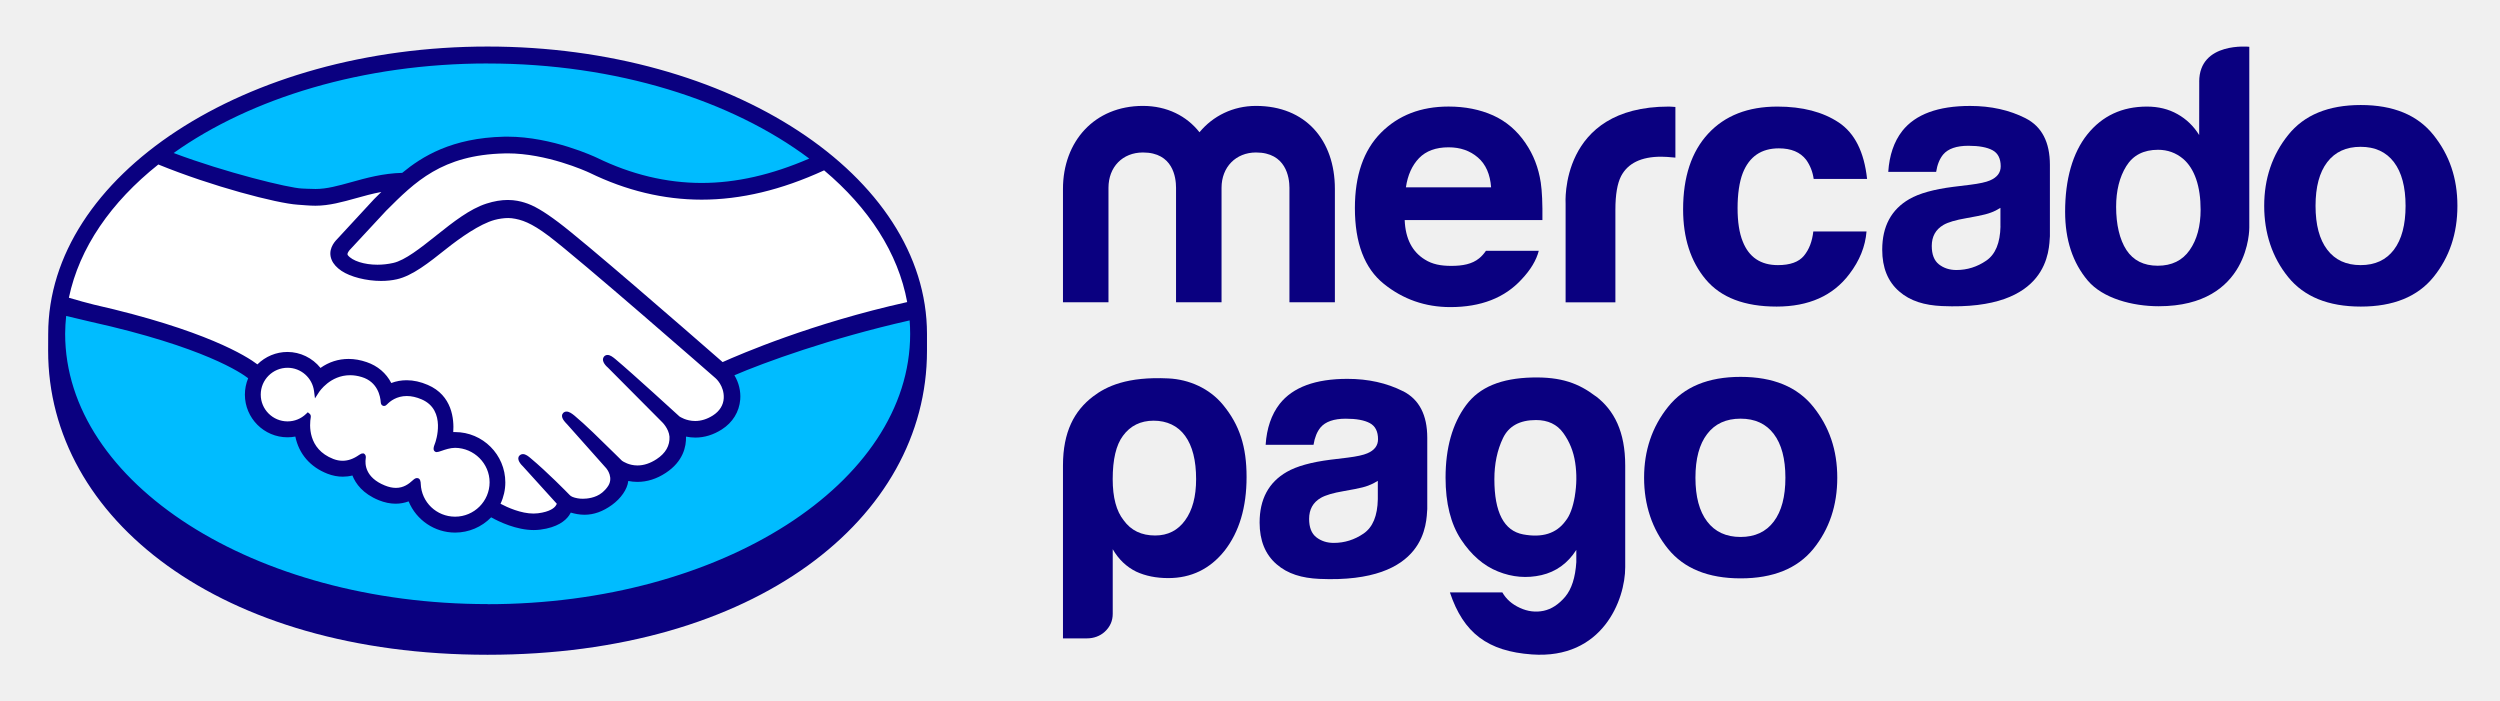
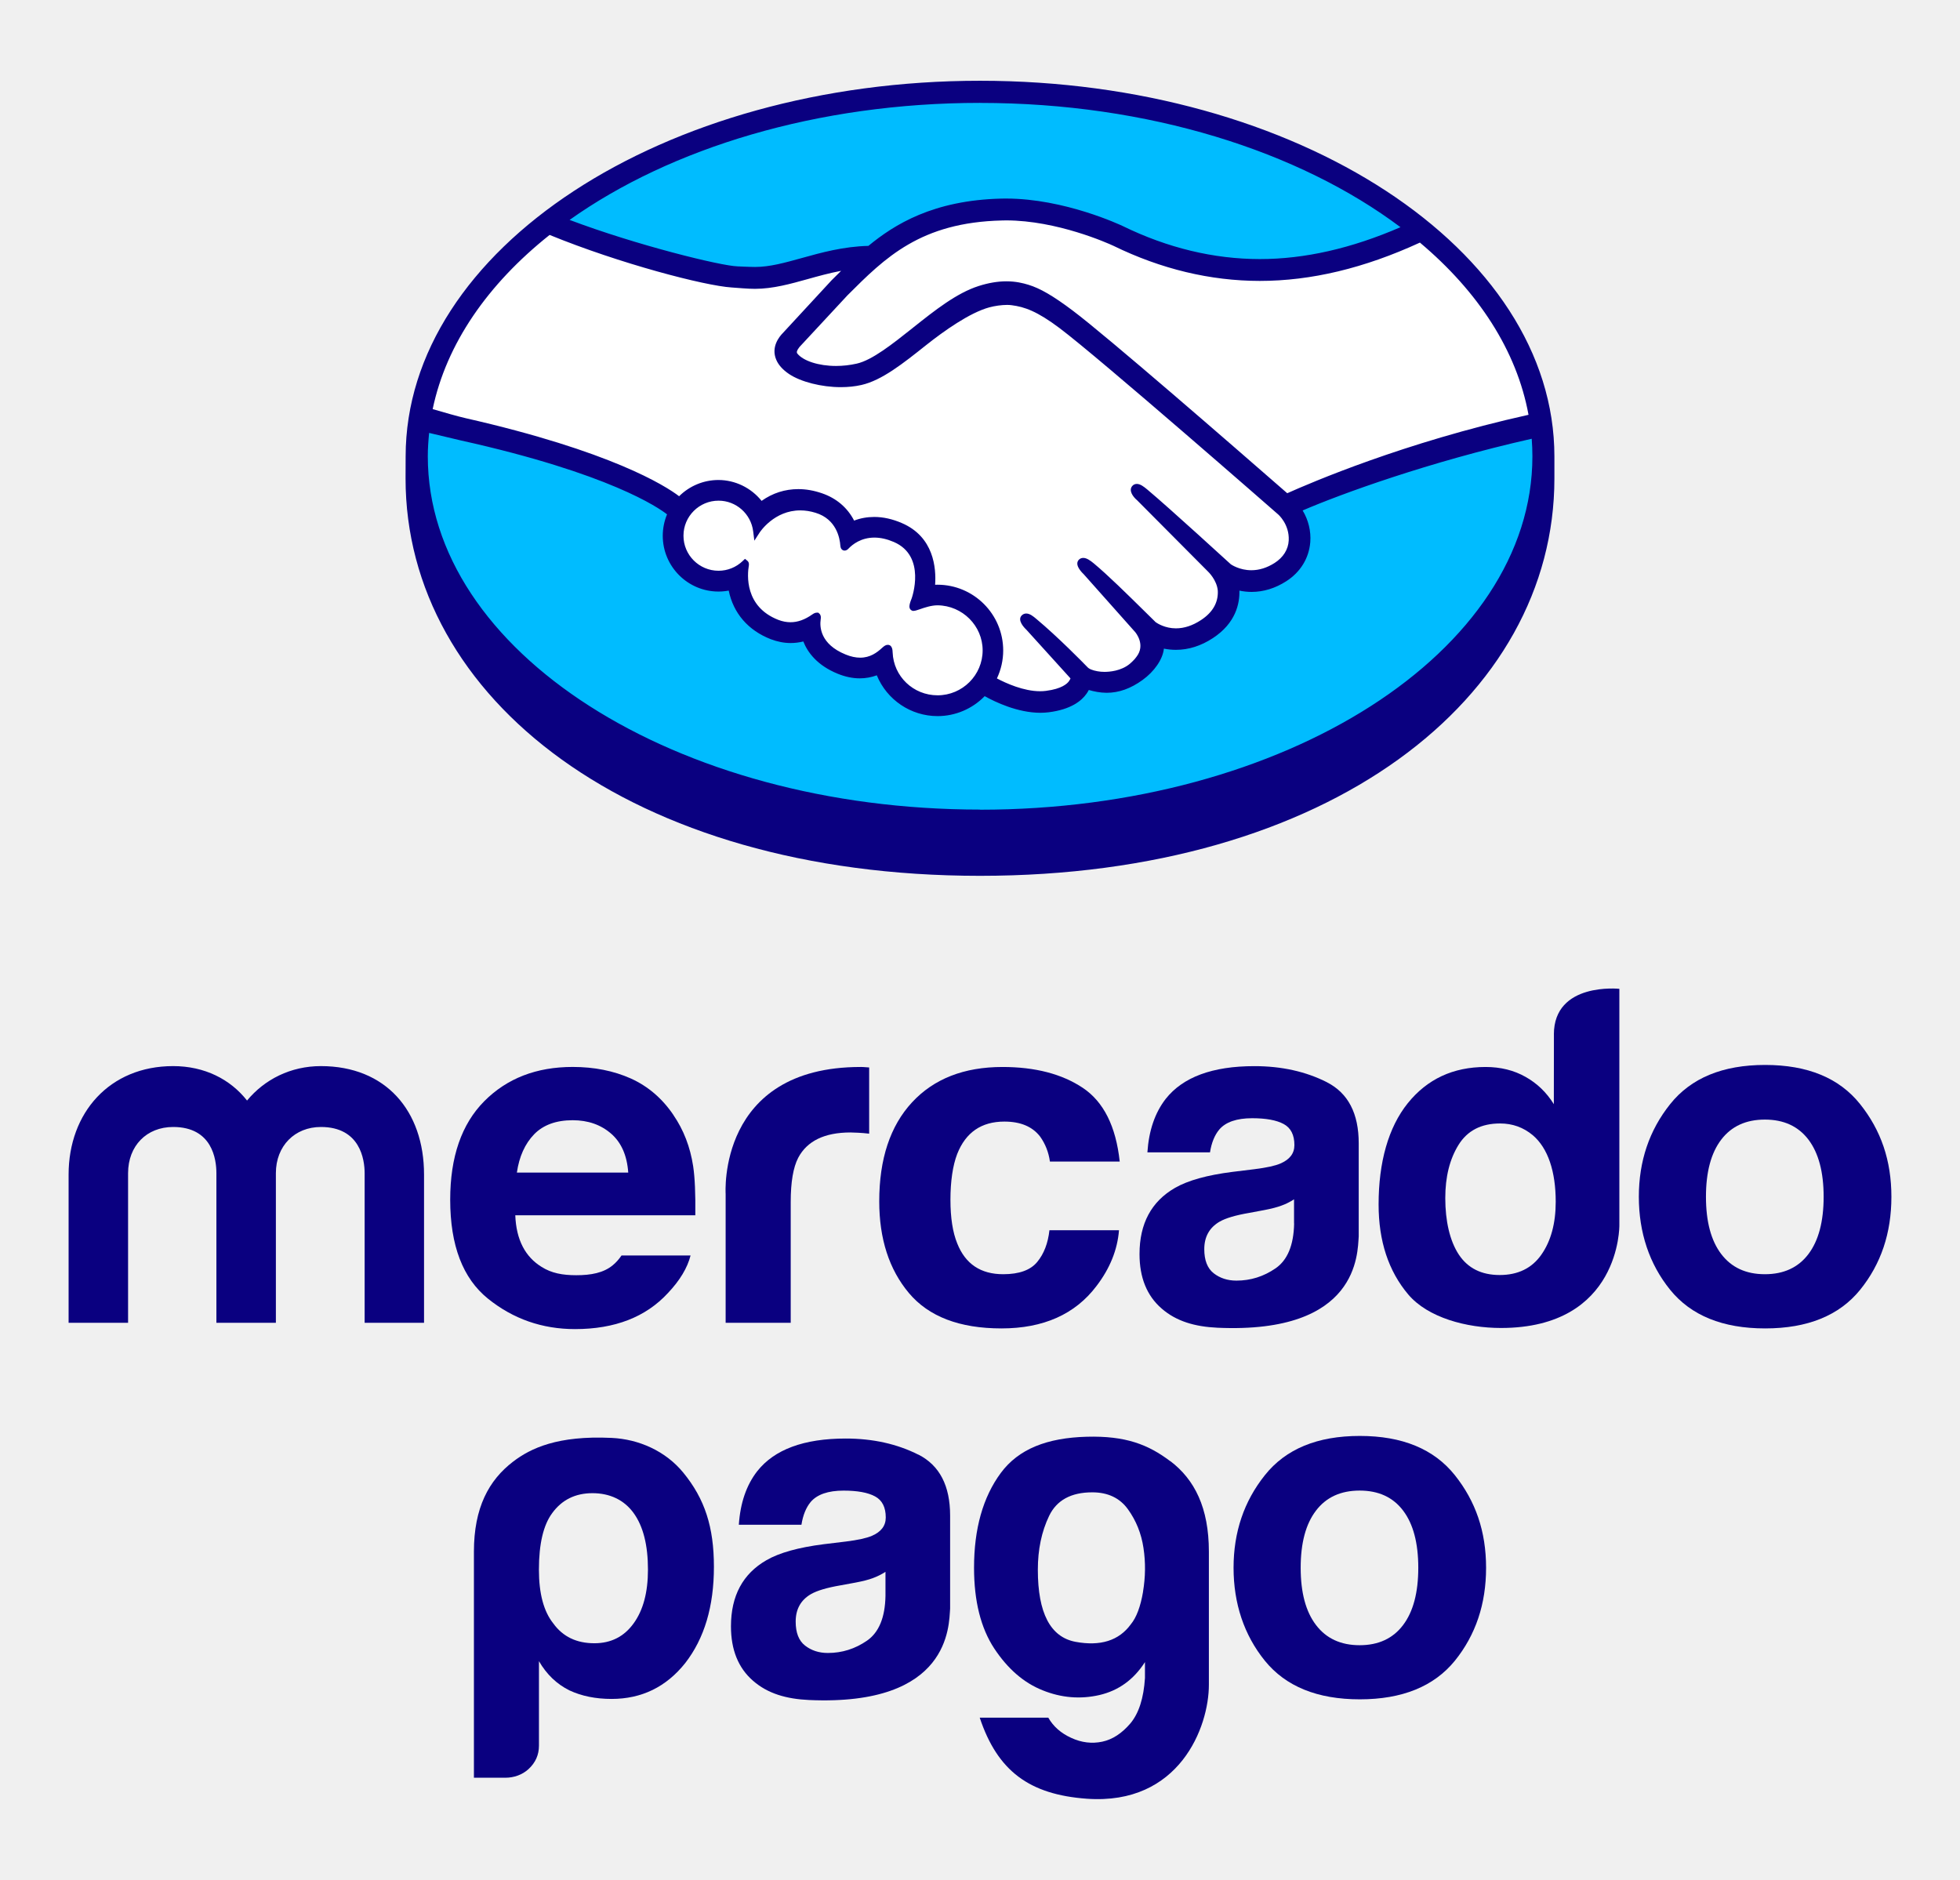
- <svg xmlns="http://www.w3.org/2000/svg" id="logos" viewBox="115 98 817 229">
+ <svg xmlns="http://www.w3.org/2000/svg" id="logos" viewBox="105 115 490 470">
  <defs>
    <style>
      .cls-1 {
        fill: #0a0080;
      }

      .cls-1, .cls-2, .cls-3 {
        stroke-width: 0px;
      }

      .cls-2 {
        fill: #fff;
      }

      .cls-3 {
        fill: #00bcff;
      }
    </style>
  </defs>
-   <path class="cls-3" d="m274.38,116.94c-77.83,0-140.91,40.36-140.91,90.15s63.09,94.05,140.91,94.05,140.91-44.27,140.91-94.05-63.09-90.15-140.91-90.15Z" />
-   <path class="cls-2" d="m228.53,179.22c-.07.14-1.45,1.56-.55,2.71,2.18,2.78,8.91,4.38,15.72,2.85,4.05-.91,9.25-5.04,14.28-9.03,5.45-4.33,10.86-8.67,16.3-10.39,5.76-1.83,9.45-1.05,11.89-.31,2.67.8,5.82,2.56,10.84,6.32,9.45,7.1,47.43,40.26,54,45.99,5.28-2.39,30.47-12.56,62.39-19.6-2.78-17.02-13.01-33.25-28.72-45.99-21.89,9.19-50.42,14.7-76.58,1.93-.13-.05-14.29-6.75-28.25-6.42-20.75.48-29.74,9.46-39.25,18.97l-12.05,12.99Z" />
-   <path class="cls-2" d="m349.44,220.97c-.45-.4-44.67-39.09-54.69-46.62-5.8-4.35-9.02-5.46-12.41-5.89-1.76-.23-4.2.1-5.9.57-4.66,1.27-10.75,5.34-16.16,9.63-5.6,4.46-10.88,8.66-15.79,9.76-6.26,1.4-13.91-.25-17.4-2.61-1.41-.95-2.41-2.05-2.89-3.16-1.29-2.99,1.09-5.38,1.48-5.78l12.2-13.2c1.42-1.41,2.85-2.83,4.31-4.23-3.94.51-7.58,1.52-11.12,2.5-4.42,1.24-8.68,2.42-12.98,2.42-1.8,0-11.42-1.58-13.25-2.07-11.05-3.02-23.56-5.97-38.04-12.73-17.35,12.91-28.65,28.77-32,46.56,2.49.66,9.02,2.15,10.71,2.52,39.26,8.73,51.49,17.72,53.71,19.6,2.4-2.67,5.87-4.36,9.73-4.36,4.35,0,8.26,2.19,10.64,5.56,2.25-1.78,5.35-3.3,9.36-3.29,1.82,0,3.71.34,5.62.98,4.43,1.52,6.72,4.47,7.9,7.14,1.48-.67,3.31-1.17,5.46-1.16,2.12,0,4.32.48,6.53,1.44,7.24,3.11,8.36,10.22,7.71,15.58.52-.06,1.04-.08,1.56-.08,8.58,0,15.56,6.98,15.56,15.57,0,2.66-.68,5.16-1.86,7.35,2.34,1.31,8.29,4.28,13.52,3.62,4.17-.53,5.76-1.95,6.32-2.76.39-.55.8-1.2.42-1.66l-11.08-12.3s-1.82-1.73-1.22-2.39c.62-.68,1.75.3,2.55.96,5.64,4.71,12.52,11.81,12.52,11.81.12.08.57.98,3.12,1.43,2.19.39,6.07.17,8.76-2.04.67-.56,1.35-1.25,1.93-1.97-.05.04-.09.08-.13.1,2.84-3.63-.32-7.29-.32-7.29l-12.93-14.52s-1.85-1.71-1.22-2.4c.56-.6,1.75.3,2.56.98,4.09,3.42,9.88,9.23,15.42,14.66,1.09.79,5.96,3.8,12.41-.43,3.92-2.57,4.7-5.73,4.59-8.1-.27-3.15-2.73-5.4-2.73-5.4l-17.66-17.76s-1.87-1.59-1.21-2.4c.54-.68,1.75.3,2.55.96,5.62,4.71,20.86,18.68,20.86,18.68.22.15,5.48,3.9,11.99-.24,2.33-1.49,3.81-3.73,3.94-6.34.22-4.52-2.96-7.2-2.96-7.2Z" />
-   <path class="cls-2" d="m263.76,243.48c-2.74-.03-5.74,1.6-6.13,1.36-.22-.14.17-1.24.42-1.88.27-.63,3.87-11.48-4.92-15.25-6.73-2.89-10.85.36-12.26,1.83-.37.38-.54.35-.58-.13-.14-1.96-1.01-7.24-6.82-9.02-8.3-2.54-13.64,3.25-14.99,5.35-.61-4.73-4.61-8.4-9.5-8.41-5.32,0-9.64,4.3-9.65,9.63,0,5.32,4.31,9.64,9.64,9.64,2.59,0,4.93-1.03,6.66-2.69.06.05.08.14.05.32-.41,2.39-1.15,11.04,7.92,14.57,3.64,1.41,6.73.36,9.29-1.43.76-.54.89-.31.78.41-.33,2.23.09,6.99,6.77,9.7,5.08,2.07,8.09-.04,10.07-1.87.86-.78,1.09-.65,1.14.56.24,6.44,5.59,11.56,12.09,11.57,6.7,0,12.13-5.41,12.13-12.1,0-6.7-5.42-12.06-12.12-12.13Z" />
-   <path class="cls-1" d="m274.35,113.21c-79.31,0-143.6,42.18-143.6,93.92,0,1.34-.02,5.03-.02,5.5,0,54.9,56.19,99.35,143.6,99.35s143.61-44.45,143.61-99.34v-5.51c0-51.74-64.29-93.92-143.59-93.92Zm137.12,83.51c-31.21,6.94-54.49,17.01-60.32,19.61-13.62-11.89-45.1-39.26-53.63-45.66-4.87-3.67-8.2-5.6-11.12-6.47-1.31-.4-3.12-.85-5.45-.85-2.17,0-4.5.39-6.93,1.17-5.51,1.75-11,6.11-16.31,10.33l-.27.22c-4.95,3.93-10.06,8-13.93,8.86-1.69.38-3.43.58-5.16.58-4.34,0-8.23-1.26-9.69-3.12-.24-.31-.08-.81.48-1.52l.07-.1,11.99-12.91c9.39-9.39,18.25-18.25,38.66-18.72.34-.01.68-.02,1.02-.02,12.7.01,25.4,5.69,26.83,6.36,11.91,5.81,24.21,8.76,36.56,8.77,12.85,0,26.11-3.17,40.05-9.58,14.56,12.24,24.21,26.99,27.15,43.06Zm-137.1-77.97c42.1,0,79.76,12.07,105.09,31.07-12.24,5.3-23.91,7.97-35.17,7.97-11.52-.01-23.03-2.78-34.21-8.23-.59-.28-14.61-6.89-29.2-6.9-.38,0-.77,0-1.15.01-17.14.4-26.8,6.49-33.29,11.82-6.31.16-11.76,1.68-16.61,3.03-4.33,1.2-8.06,2.24-11.7,2.24-1.5,0-4.2-.14-4.44-.15-4.18-.13-25.18-5.28-41.95-11.61,25.27-17.96,61.89-29.26,102.64-29.26Zm-107.61,33.01c17.51,7.16,38.76,12.7,45.48,13.13,1.87.12,3.87.34,5.87.34,4.46,0,8.91-1.25,13.21-2.45,2.54-.71,5.35-1.49,8.3-2.05-.79.77-1.58,1.56-2.37,2.35l-12.17,13.17c-.96.97-3.04,3.55-1.67,6.73.54,1.28,1.65,2.51,3.2,3.55,2.9,1.95,8.1,3.28,12.92,3.28,1.83,0,3.57-.18,5.15-.54,5.11-1.14,10.46-5.41,16.13-9.92,4.52-3.59,10.94-8.15,15.86-9.49,1.38-.37,3.06-.61,4.42-.61.41,0,.79.02,1.14.07,3.24.41,6.38,1.51,11.99,5.72,10,7.51,54.22,46.2,54.65,46.58.03.02,2.85,2.46,2.65,6.5-.11,2.26-1.36,4.26-3.54,5.65-1.89,1.2-3.83,1.81-5.8,1.81-2.96,0-4.99-1.39-5.13-1.48-.16-.13-15.31-14.03-20.89-18.7-.89-.74-1.75-1.4-2.62-1.4-.47,0-.88.2-1.16.55-.88,1.08.1,2.58,1.26,3.56l17.7,17.8s2.21,2.06,2.45,4.79c.14,2.95-1.27,5.42-4.2,7.34-2.09,1.38-4.2,2.07-6.27,2.07-2.72,0-4.63-1.24-5.05-1.53l-2.54-2.5c-4.64-4.57-9.43-9.29-12.94-12.21-.86-.71-1.77-1.37-2.64-1.37-.43,0-.82.16-1.12.48-.4.44-.68,1.24.32,2.57.4.55.89,1,.89,1l12.91,14.51c.1.13,2.66,3.17.29,6.19l-.46.58c-.39.42-.8.82-1.2,1.16-2.2,1.81-5.14,2-6.31,2-.63,0-1.22-.05-1.75-.15-1.27-.23-2.13-.58-2.55-1.07l-.16-.16c-.7-.73-7.21-7.38-12.6-11.87-.71-.6-1.6-1.34-2.51-1.34-.45,0-.85.18-1.17.52-1.06,1.17.54,2.91,1.22,3.55l11.01,12.15c-.01.11-.15.36-.41.74-.4.55-1.73,1.88-5.73,2.38-.48.06-.98.09-1.46.09-4.12,0-8.52-2-10.79-3.2,1.03-2.18,1.57-4.58,1.57-6.98,0-9.07-7.36-16.44-16.43-16.45-.19,0-.4,0-.59.01.29-4.14-.29-11.98-8.34-15.43-2.32-1-4.63-1.52-6.87-1.52-1.76,0-3.45.3-5.04.91-1.67-3.24-4.44-5.6-8.04-6.83-2-.69-3.98-1.04-5.9-1.04-3.35,0-6.44.99-9.19,2.94-2.64-3.28-6.62-5.22-10.81-5.22-3.67,0-7.2,1.47-9.81,4.06-3.43-2.62-17.03-11.26-53.44-19.53-1.74-.39-5.69-1.52-8.17-2.25,3.41-16.34,13.8-31.27,29.2-43.52Zm67.54,94.78l-.39-.35h-.4c-.32,0-.66.13-1.11.45-1.86,1.31-3.63,1.94-5.44,1.94-1,0-2.02-.2-3.04-.59-8.44-3.29-7.78-11.25-7.36-13.65.06-.49-.06-.86-.37-1.12l-.6-.49-.56.53c-1.65,1.59-3.8,2.45-6.06,2.45-4.83,0-8.77-3.93-8.76-8.77,0-4.83,3.94-8.76,8.78-8.75,4.37,0,8.09,3.28,8.64,7.65l.3,2.35,1.29-1.99c.14-.23,3.69-5.59,10.2-5.58,1.24,0,2.52.2,3.81.6,5.19,1.58,6.07,6.29,6.2,8.25.09,1.14.91,1.2,1.06,1.2.45,0,.78-.28,1.01-.53.98-1.02,3.11-2.72,6.45-2.72,1.53,0,3.15.37,4.83,1.09,8.25,3.54,4.51,14.02,4.47,14.13-.71,1.74-.74,2.5-.07,2.95l.32.15h.24c.37,0,.83-.16,1.6-.42,1.12-.39,2.81-.97,4.4-.97h0c6.21.07,11.26,5.13,11.26,11.26,0,6.2-5.06,11.24-11.27,11.24-6.07,0-11.01-4.73-11.23-10.74-.02-.52-.07-1.88-1.23-1.88-.47,0-.89.29-1.36.72-1.34,1.24-3.04,2.49-5.52,2.49-1.13,0-2.35-.26-3.64-.79-6.41-2.6-6.5-7-6.24-8.77.07-.47.09-.96-.23-1.35Zm40.07,48.88c-76.26,0-138.08-39.55-138.08-88.33,0-1.96.14-3.91.33-5.84.61.15,6.67,1.59,7.92,1.88,37.19,8.26,49.48,16.85,51.56,18.48-.7,1.69-1.07,3.51-1.07,5.35,0,7.69,6.25,13.95,13.93,13.95.86,0,1.72-.08,2.56-.24,1.16,5.66,4.86,9.95,10.51,12.15,1.65.63,3.32.96,4.97.96,1.06,0,2.13-.13,3.17-.39,1.05,2.65,3.39,5.96,8.65,8.09,1.84.74,3.68,1.13,5.47,1.13,1.46,0,2.89-.26,4.25-.76,2.52,6.13,8.51,10.2,15.19,10.2,4.43,0,8.68-1.8,11.78-4.99,2.65,1.48,8.25,4.15,13.91,4.16.73,0,1.41-.05,2.11-.13,5.62-.71,8.23-2.91,9.43-4.62.22-.3.41-.62.58-.95,1.32.38,2.78.69,4.46.7,3.07,0,6.01-1.05,8.99-3.21,2.93-2.11,5.01-5.14,5.31-7.72,0-.03,0-.07.01-.11.99.2,2,.3,3.01.3,3.16,0,6.27-.98,9.24-2.93,5.73-3.75,6.72-8.66,6.63-11.87,1.01.21,2.03.32,3.05.32,2.96,0,5.88-.89,8.65-2.66,3.55-2.27,5.69-5.75,6.02-9.79.21-2.75-.47-5.53-1.91-7.91,9.58-4.13,31.48-12.12,57.27-17.93.11,1.46.17,2.93.17,4.41,0,48.78-61.82,88.33-138.07,88.33Z" />
+   <path class="cls-3" d="m350.04,138.92c-77.83,0-140.91,40.36-140.91,90.15s63.09,94.05,140.91,94.05,140.91-44.27,140.91-94.05-63.09-90.15-140.91-90.15Z" />
+   <path class="cls-2" d="m304.18,201.2c-.07.14-1.45,1.56-.55,2.71,2.18,2.78,8.91,4.38,15.72,2.85,4.05-.91,9.25-5.04,14.28-9.03,5.45-4.33,10.86-8.67,16.3-10.39,5.76-1.83,9.45-1.05,11.89-.31,2.67.8,5.82,2.56,10.84,6.32,9.45,7.1,47.43,40.26,54,45.99,5.28-2.39,30.47-12.56,62.39-19.6-2.78-17.02-13.01-33.25-28.72-45.99-21.89,9.19-50.42,14.7-76.58,1.93-.13-.05-14.29-6.75-28.25-6.42-20.75.48-29.74,9.46-39.25,18.97l-12.05,12.99Z" />
+   <path class="cls-2" d="m425.1,242.95c-.45-.4-44.67-39.09-54.69-46.62-5.8-4.35-9.02-5.46-12.41-5.89-1.76-.23-4.2.1-5.9.57-4.66,1.27-10.75,5.34-16.16,9.63-5.6,4.46-10.88,8.66-15.79,9.76-6.26,1.4-13.91-.25-17.4-2.61-1.41-.95-2.41-2.05-2.89-3.16-1.29-2.99,1.09-5.38,1.48-5.78l12.2-13.2c1.42-1.41,2.85-2.83,4.31-4.23-3.94.51-7.58,1.52-11.12,2.5-4.42,1.24-8.68,2.42-12.98,2.42-1.8,0-11.42-1.58-13.25-2.07-11.05-3.02-23.56-5.97-38.04-12.73-17.35,12.91-28.65,28.77-32,46.56,2.49.66,9.02,2.15,10.71,2.52,39.26,8.73,51.49,17.72,53.71,19.6,2.4-2.67,5.87-4.36,9.73-4.36,4.35,0,8.26,2.19,10.64,5.56,2.25-1.78,5.35-3.3,9.36-3.29,1.82,0,3.71.34,5.62.98,4.43,1.52,6.72,4.47,7.9,7.14,1.48-.67,3.31-1.17,5.46-1.16,2.12,0,4.32.48,6.53,1.44,7.24,3.11,8.36,10.22,7.71,15.58.52-.06,1.04-.08,1.56-.08,8.58,0,15.56,6.98,15.56,15.57,0,2.66-.68,5.16-1.86,7.35,2.34,1.31,8.29,4.28,13.52,3.62,4.17-.53,5.76-1.95,6.32-2.76.39-.55.8-1.2.42-1.66l-11.08-12.3s-1.82-1.73-1.22-2.39c.62-.68,1.75.3,2.55.96,5.64,4.71,12.52,11.81,12.52,11.81.12.08.57.98,3.12,1.43,2.19.39,6.07.17,8.76-2.04.67-.56,1.35-1.25,1.93-1.97-.05.04-.09.08-.13.1,2.84-3.63-.32-7.29-.32-7.29l-12.93-14.52s-1.85-1.71-1.22-2.4c.56-.6,1.75.3,2.56.98,4.09,3.42,9.88,9.23,15.42,14.66,1.09.79,5.96,3.8,12.41-.43,3.92-2.57,4.7-5.73,4.59-8.1-.27-3.15-2.73-5.4-2.73-5.4l-17.66-17.76s-1.87-1.59-1.21-2.4c.54-.68,1.75.3,2.55.96,5.62,4.71,20.86,18.68,20.86,18.68.22.15,5.48,3.9,11.99-.24,2.33-1.49,3.81-3.73,3.94-6.34.22-4.52-2.96-7.2-2.96-7.2Z" />
+   <path class="cls-2" d="m339.41,265.46c-2.74-.03-5.74,1.6-6.13,1.36-.22-.14.17-1.24.42-1.88.27-.63,3.87-11.48-4.92-15.25-6.73-2.89-10.85.36-12.26,1.83-.37.38-.54.35-.58-.13-.14-1.96-1.01-7.24-6.82-9.02-8.3-2.54-13.64,3.25-14.99,5.35-.61-4.73-4.61-8.4-9.5-8.41-5.32,0-9.64,4.3-9.65,9.63,0,5.32,4.31,9.64,9.64,9.64,2.59,0,4.93-1.03,6.66-2.69.06.05.08.14.05.32-.41,2.39-1.15,11.04,7.92,14.57,3.64,1.41,6.73.36,9.29-1.43.76-.54.89-.31.78.41-.33,2.23.09,6.99,6.77,9.7,5.08,2.07,8.09-.04,10.07-1.87.86-.78,1.09-.65,1.14.56.24,6.44,5.59,11.56,12.09,11.57,6.7,0,12.13-5.41,12.13-12.1,0-6.7-5.42-12.06-12.12-12.13Z" />
+   <path class="cls-1" d="m350.01,135.19c-79.31,0-143.6,42.18-143.6,93.92,0,1.34-.02,5.03-.02,5.5,0,54.9,56.19,99.35,143.6,99.35s143.61-44.45,143.61-99.34v-5.51c0-51.74-64.29-93.92-143.59-93.92Zm137.12,83.51c-31.21,6.94-54.49,17.01-60.32,19.61-13.62-11.89-45.1-39.26-53.63-45.66-4.87-3.67-8.2-5.6-11.12-6.47-1.31-.4-3.12-.85-5.45-.85-2.17,0-4.5.39-6.93,1.17-5.51,1.75-11,6.11-16.31,10.33l-.27.22c-4.95,3.93-10.06,8-13.93,8.86-1.69.38-3.43.58-5.16.58-4.34,0-8.23-1.26-9.69-3.12-.24-.31-.08-.81.48-1.52l.07-.1,11.99-12.91c9.39-9.39,18.25-18.25,38.66-18.72.34-.01.68-.02,1.02-.02,12.7.01,25.4,5.69,26.83,6.36,11.91,5.81,24.21,8.76,36.56,8.77,12.85,0,26.11-3.17,40.05-9.58,14.56,12.24,24.21,26.99,27.15,43.06Zm-137.1-77.97c42.1,0,79.76,12.07,105.09,31.07-12.24,5.3-23.91,7.97-35.17,7.97-11.52-.01-23.03-2.78-34.21-8.23-.59-.28-14.61-6.89-29.2-6.9-.38,0-.77,0-1.15.01-17.14.4-26.8,6.49-33.29,11.82-6.31.16-11.76,1.68-16.61,3.03-4.33,1.2-8.06,2.24-11.7,2.24-1.5,0-4.2-.14-4.44-.15-4.18-.13-25.18-5.28-41.95-11.61,25.27-17.96,61.89-29.26,102.64-29.26Zm-107.61,33.01c17.51,7.16,38.76,12.7,45.48,13.13,1.87.12,3.87.34,5.87.34,4.46,0,8.91-1.25,13.21-2.45,2.54-.71,5.35-1.49,8.3-2.05-.79.77-1.58,1.56-2.37,2.35l-12.17,13.17c-.96.97-3.04,3.55-1.67,6.73.54,1.28,1.65,2.51,3.2,3.55,2.9,1.95,8.1,3.28,12.92,3.28,1.83,0,3.57-.18,5.15-.54,5.11-1.14,10.46-5.41,16.13-9.92,4.52-3.59,10.94-8.15,15.86-9.49,1.38-.37,3.06-.61,4.42-.61.41,0,.79.02,1.14.07,3.24.41,6.38,1.51,11.99,5.72,10,7.51,54.22,46.2,54.65,46.58.03.02,2.85,2.46,2.65,6.5-.11,2.26-1.36,4.26-3.54,5.65-1.89,1.2-3.83,1.81-5.8,1.81-2.96,0-4.99-1.39-5.13-1.48-.16-.13-15.31-14.03-20.89-18.7-.89-.74-1.75-1.4-2.62-1.4-.47,0-.88.2-1.16.55-.88,1.08.1,2.58,1.26,3.56l17.7,17.8s2.21,2.06,2.45,4.79c.14,2.95-1.27,5.42-4.2,7.34-2.09,1.38-4.2,2.07-6.27,2.07-2.72,0-4.63-1.24-5.05-1.53l-2.54-2.5c-4.64-4.57-9.43-9.29-12.94-12.21-.86-.71-1.77-1.37-2.64-1.37-.43,0-.82.16-1.12.48-.4.44-.68,1.24.32,2.57.4.55.89,1,.89,1l12.91,14.51c.1.13,2.66,3.17.29,6.19l-.46.58c-.39.42-.8.82-1.2,1.16-2.2,1.81-5.14,2-6.31,2-.63,0-1.22-.05-1.75-.15-1.27-.23-2.13-.58-2.55-1.07l-.16-.16c-.7-.73-7.21-7.38-12.6-11.87-.71-.6-1.6-1.34-2.51-1.34-.45,0-.85.18-1.17.52-1.06,1.17.54,2.91,1.22,3.55l11.01,12.15c-.01.11-.15.36-.41.74-.4.55-1.73,1.88-5.73,2.38-.48.06-.98.09-1.46.09-4.12,0-8.52-2-10.79-3.2,1.03-2.18,1.57-4.58,1.57-6.98,0-9.07-7.36-16.44-16.43-16.45-.19,0-.4,0-.59.01.29-4.14-.29-11.98-8.34-15.43-2.32-1-4.63-1.52-6.87-1.52-1.76,0-3.45.3-5.04.91-1.67-3.24-4.44-5.6-8.04-6.83-2-.69-3.98-1.04-5.9-1.04-3.35,0-6.44.99-9.19,2.94-2.64-3.28-6.62-5.22-10.81-5.22-3.67,0-7.2,1.47-9.81,4.06-3.43-2.62-17.03-11.26-53.44-19.53-1.74-.39-5.69-1.52-8.17-2.25,3.41-16.34,13.8-31.27,29.2-43.52Zm67.54,94.78l-.39-.35h-.4c-.32,0-.66.13-1.11.45-1.86,1.31-3.63,1.94-5.44,1.94-1,0-2.02-.2-3.04-.59-8.44-3.29-7.78-11.25-7.36-13.65.06-.49-.06-.86-.37-1.12l-.6-.49-.56.53c-1.65,1.59-3.8,2.45-6.06,2.45-4.83,0-8.77-3.93-8.76-8.77,0-4.83,3.94-8.76,8.78-8.75,4.37,0,8.09,3.28,8.64,7.65l.3,2.35,1.29-1.99c.14-.23,3.69-5.59,10.2-5.58,1.24,0,2.52.2,3.81.6,5.19,1.58,6.07,6.29,6.2,8.25.09,1.14.91,1.2,1.06,1.2.45,0,.78-.28,1.01-.53.98-1.02,3.11-2.72,6.45-2.72,1.53,0,3.15.37,4.83,1.09,8.25,3.54,4.51,14.02,4.47,14.13-.71,1.74-.74,2.5-.07,2.95l.32.15h.24c.37,0,.83-.16,1.6-.42,1.12-.39,2.81-.97,4.4-.97h0c6.21.07,11.26,5.13,11.26,11.26,0,6.2-5.06,11.24-11.27,11.24-6.07,0-11.01-4.73-11.23-10.74-.02-.52-.07-1.88-1.23-1.88-.47,0-.89.29-1.36.72-1.34,1.24-3.04,2.49-5.52,2.49-1.13,0-2.35-.26-3.64-.79-6.41-2.6-6.5-7-6.24-8.77.07-.47.09-.96-.23-1.35Zm40.07,48.88c-76.26,0-138.08-39.55-138.08-88.33,0-1.96.14-3.91.33-5.84.61.15,6.67,1.59,7.92,1.88,37.19,8.26,49.48,16.85,51.56,18.48-.7,1.69-1.07,3.51-1.07,5.35,0,7.69,6.25,13.95,13.93,13.95.86,0,1.72-.08,2.56-.24,1.16,5.66,4.86,9.95,10.51,12.15,1.65.63,3.32.96,4.97.96,1.06,0,2.13-.13,3.17-.39,1.05,2.65,3.39,5.96,8.65,8.09,1.84.74,3.68,1.13,5.47,1.13,1.46,0,2.89-.26,4.25-.76,2.52,6.13,8.51,10.2,15.19,10.2,4.43,0,8.68-1.8,11.78-4.99,2.65,1.48,8.25,4.15,13.91,4.16.73,0,1.41-.05,2.11-.13,5.62-.71,8.23-2.91,9.43-4.62.22-.3.41-.62.58-.95,1.32.38,2.78.69,4.46.7,3.07,0,6.01-1.05,8.99-3.21,2.93-2.11,5.01-5.14,5.31-7.72,0-.03,0-.07.01-.11.99.2,2,.3,3.01.3,3.16,0,6.27-.98,9.24-2.93,5.73-3.75,6.72-8.66,6.63-11.87,1.01.21,2.03.32,3.05.32,2.96,0,5.88-.89,8.65-2.66,3.55-2.27,5.69-5.75,6.02-9.79.21-2.75-.47-5.53-1.91-7.91,9.58-4.13,31.48-12.12,57.27-17.93.11,1.46.17,2.93.17,4.41,0,48.78-61.82,88.33-138.07,88.33Z" />
  <g>
-     <path class="cls-1" d="m910.26,142.12c-5.21-6.54-13.13-9.8-23.75-9.8s-18.53,3.27-23.74,9.8c-5.22,6.53-7.83,14.25-7.83,23.16s2.61,16.81,7.83,23.26c5.21,6.43,13.13,9.65,23.74,9.65s18.54-3.22,23.75-9.65c5.22-6.45,7.82-14.19,7.82-23.26s-2.6-16.63-7.82-23.16Zm-12.92,37.48c-2.53,3.35-6.15,5.04-10.89,5.04s-8.36-1.69-10.91-5.04c-2.55-3.35-3.82-8.13-3.82-14.32s1.27-10.95,3.82-14.29c2.55-3.34,6.19-5.01,10.91-5.01s8.35,1.67,10.89,5.01c2.53,3.34,3.8,8.11,3.8,14.29s-1.27,10.97-3.8,14.32Z" />
-     <path class="cls-1" d="m776.98,136.65c-5.29-2.68-11.34-4.03-18.15-4.03-10.47,0-17.86,2.73-22.17,8.18-2.71,3.49-4.22,7.95-4.58,13.37h15.65c.38-2.4,1.15-4.29,2.31-5.69,1.61-1.89,4.36-2.84,8.23-2.84,3.46,0,6.08.48,7.88,1.45,1.78.96,2.68,2.72,2.68,5.26,0,2.09-1.16,3.61-3.49,4.61-1.3.57-3.46,1.04-6.48,1.42l-5.55.68c-6.3.8-11.08,2.13-14.32,3.99-5.92,3.41-8.88,8.93-8.88,16.55,0,5.87,1.83,10.41,5.52,13.61,3.67,3.21,8.34,4.55,13.98,4.81,35.37,1.59,34.98-18.64,35.3-22.84v-23.27c0-7.47-2.65-12.55-7.93-15.25Zm-8.22,35.32c-.11,5.42-1.66,9.15-4.64,11.2-2.99,2.05-6.24,3.07-9.78,3.07-2.24,0-4.14-.63-5.7-1.85-1.56-1.23-2.34-3.24-2.34-6.01,0-3.1,1.28-5.39,3.83-6.88,1.51-.87,3.99-1.61,7.45-2.2l3.69-.69c1.84-.35,3.28-.73,4.34-1.13,1.07-.38,2.1-.9,3.13-1.55v6.03Z" />
-     <path class="cls-1" d="m696.32,146.48c4.05,0,7.01,1.25,8.94,3.75,1.31,1.84,2.13,3.93,2.45,6.24h17.45c-.95-8.81-4.03-14.95-9.24-18.43-5.22-3.47-11.9-5.21-20.07-5.21-9.61,0-17.15,2.95-22.61,8.84-5.46,5.9-8.2,14.15-8.2,24.75,0,9.38,2.47,17.04,7.42,22.93,4.95,5.89,12.66,8.84,23.14,8.84s18.42-3.53,23.76-10.61c3.35-4.38,5.23-9.03,5.62-13.94h-17.39c-.36,3.25-1.37,5.9-3.06,7.94-1.67,2.03-4.5,3.06-8.5,3.06-5.63,0-9.47-2.57-11.5-7.72-1.12-2.75-1.69-6.38-1.69-10.91s.57-8.54,1.69-11.43c2.12-5.39,6.05-8.1,11.79-8.1Z" />
-     <path class="cls-1" d="m660.36,132.83c-35.85,0-33.72,31.73-33.72,31.73v32.24h16.27v-30.23c0-4.96.63-8.62,1.86-11.01,2.23-4.23,6.6-6.35,13.1-6.35.49,0,1.13.03,1.92.07.79.04,1.69.11,2.73.23v-16.55c-.72-.05-1.19-.07-1.39-.1-.21-.02-.46-.03-.77-.03Z" />
-     <path class="cls-1" d="m613.6,144.85c-2.81-4.16-6.38-7.21-10.68-9.15-4.31-1.92-9.15-2.88-14.52-2.88-9.06,0-16.42,2.85-22.1,8.56-5.67,5.72-8.52,13.92-8.52,24.63,0,11.43,3.15,19.67,9.44,24.74,6.28,5.06,13.54,7.61,21.76,7.61,9.96,0,17.71-3.01,23.24-9.02,2.99-3.16,4.86-6.29,5.65-9.38h-17.26c-.68.98-1.41,1.81-2.22,2.46-2.3,1.89-5.42,2.47-9.09,2.47-3.47,0-6.2-.52-8.66-2.07-4.06-2.5-6.35-6.72-6.59-12.91h45.01c.06-5.34-.11-9.43-.54-12.27-.74-4.84-2.4-9.1-4.92-12.77Zm-39.15,14.38c.58-4.02,2.03-7.2,4.3-9.56,2.29-2.35,5.5-3.53,9.65-3.53,3.81,0,7.01,1.11,9.59,3.34,2.57,2.22,4,5.48,4.3,9.75h-27.83Z" />
-     <path class="cls-1" d="m525.46,132.61c-7.55,0-14.08,3.31-18.47,8.61-4.17-5.3-10.59-8.61-18.48-8.61-15.89,0-26.13,11.67-26.13,27.12v37.06h14.87v-37.41c0-6.83,4.62-11.55,11.27-11.55,9.8,0,10.81,8.13,10.81,11.55v37.41h14.87v-37.41c0-6.83,4.73-11.55,11.26-11.55,9.8,0,10.93,8.13,10.93,11.55v37.41h14.85v-37.06c0-15.93-9.56-27.12-25.79-27.12Z" />
-     <path class="cls-1" d="m833.71,124.7l-.02,17.43c-1.81-2.92-4.17-5.2-7.08-6.83-2.9-1.64-6.23-2.47-9.98-2.47-8.13,0-14.6,3.03-19.46,9.06-4.86,6.05-7.29,14.77-7.29,25.31,0,9.15,2.47,16.65,7.4,22.49,4.93,5.83,14.6,8.39,23.19,8.39,29.95,0,29.6-25.68,29.6-25.68v-59.11s-16.37-1.75-16.37,11.41Zm-3.13,55.04c-2.37,3.4-5.86,5.1-10.43,5.1s-7.98-1.72-10.23-5.13c-2.25-3.43-3.37-8.41-3.37-14.11,0-5.3,1.1-9.72,3.31-13.29,2.21-3.57,5.67-5.36,10.4-5.36,3.1,0,5.82.98,8.17,2.94,3.81,3.25,5.73,9.09,5.73,16.64,0,5.4-1.2,9.81-3.58,13.21Z" />
+     <path class="cls-1" d="m570.03,391.04c-5.21-6.54-13.13-9.8-23.75-9.8s-18.53,3.27-23.74,9.8c-5.22,6.53-7.83,14.25-7.83,23.16s2.61,16.81,7.83,23.26c5.21,6.43,13.13,9.65,23.74,9.65s18.54-3.22,23.75-9.65c5.22-6.45,7.82-14.19,7.82-23.26s-2.6-16.63-7.82-23.16Zm-12.92,37.48c-2.53,3.35-6.15,5.04-10.89,5.04s-8.36-1.69-10.91-5.04c-2.55-3.35-3.82-8.13-3.82-14.32s1.27-10.95,3.82-14.29c2.55-3.34,6.19-5.01,10.91-5.01s8.35,1.67,10.89,5.01c2.53,3.34,3.8,8.11,3.8,14.29s-1.27,10.97-3.8,14.32Z" />
+     <path class="cls-1" d="m436.75,385.57c-5.29-2.68-11.34-4.03-18.15-4.03-10.47,0-17.86,2.73-22.17,8.18-2.71,3.49-4.22,7.95-4.58,13.37h15.65c.38-2.4,1.15-4.29,2.31-5.69,1.61-1.89,4.36-2.84,8.23-2.84,3.46,0,6.08.48,7.88,1.45,1.78.96,2.68,2.72,2.68,5.26,0,2.09-1.16,3.61-3.49,4.61-1.3.57-3.46,1.04-6.48,1.42l-5.55.68c-6.3.8-11.08,2.13-14.32,3.99-5.92,3.41-8.88,8.93-8.88,16.55,0,5.87,1.83,10.41,5.52,13.61,3.67,3.21,8.34,4.55,13.98,4.81,35.38,1.58,34.98-18.64,35.3-22.84v-23.27c0-7.47-2.65-12.55-7.93-15.25Zm-8.22,35.32c-.11,5.42-1.66,9.15-4.64,11.2-2.99,2.05-6.24,3.07-9.78,3.07-2.24,0-4.14-.63-5.7-1.85-1.56-1.23-2.34-3.24-2.34-6.01,0-3.1,1.28-5.39,3.83-6.88,1.51-.87,3.99-1.61,7.45-2.2l3.69-.69c1.84-.35,3.28-.73,4.34-1.13,1.07-.38,2.1-.9,3.13-1.56v6.03Z" />
+     <path class="cls-1" d="m356.09,395.4c4.05,0,7.01,1.25,8.94,3.75,1.31,1.84,2.13,3.93,2.45,6.24h17.45c-.95-8.81-4.03-14.95-9.24-18.43-5.22-3.47-11.9-5.21-20.07-5.21-9.61,0-17.15,2.95-22.61,8.84-5.46,5.9-8.2,14.15-8.2,24.75,0,9.38,2.47,17.03,7.42,22.93,4.95,5.89,12.66,8.84,23.14,8.84s18.42-3.53,23.76-10.61c3.35-4.38,5.23-9.03,5.62-13.94h-17.39c-.36,3.25-1.37,5.9-3.06,7.94-1.67,2.03-4.5,3.06-8.5,3.06-5.63,0-9.47-2.57-11.5-7.72-1.12-2.75-1.69-6.38-1.69-10.91s.57-8.54,1.69-11.43c2.12-5.39,6.05-8.1,11.79-8.1Z" />
+     <path class="cls-1" d="m320.13,381.75c-35.85,0-33.72,31.73-33.72,31.73v32.23h16.27v-30.23c0-4.96.63-8.62,1.86-11.01,2.23-4.23,6.6-6.35,13.1-6.35.49,0,1.13.03,1.92.07.79.04,1.69.11,2.73.23v-16.55c-.72-.05-1.19-.07-1.39-.1-.21-.02-.46-.03-.77-.03Z" />
+     <path class="cls-1" d="m273.37,393.77c-2.81-4.16-6.38-7.21-10.68-9.15-4.31-1.92-9.15-2.88-14.52-2.88-9.06,0-16.42,2.85-22.1,8.56-5.67,5.72-8.52,13.92-8.52,24.63,0,11.43,3.15,19.67,9.44,24.74,6.28,5.06,13.54,7.61,21.76,7.61,9.96,0,17.71-3.01,23.24-9.02,2.99-3.16,4.86-6.29,5.65-9.38h-17.26c-.68.98-1.41,1.81-2.22,2.46-2.3,1.89-5.42,2.47-9.09,2.47-3.47,0-6.2-.52-8.66-2.07-4.06-2.5-6.35-6.72-6.59-12.91h45.01c.06-5.34-.11-9.43-.54-12.27-.74-4.84-2.4-9.1-4.92-12.77Zm-39.15,14.38c.58-4.02,2.03-7.2,4.3-9.56,2.29-2.35,5.5-3.53,9.65-3.53,3.81,0,7.01,1.11,9.59,3.34,2.57,2.22,4,5.48,4.3,9.75h-27.83Z" />
+     <path class="cls-1" d="m185.23,381.53c-7.55,0-14.08,3.31-18.47,8.61-4.17-5.3-10.59-8.61-18.48-8.61-15.89,0-26.13,11.67-26.13,27.12v37.06h14.87v-37.41c0-6.83,4.62-11.55,11.27-11.55,9.8,0,10.81,8.13,10.81,11.55v37.41h14.87v-37.41c0-6.83,4.73-11.55,11.26-11.55,9.8,0,10.93,8.13,10.93,11.55v37.41h14.85v-37.06c0-15.93-9.56-27.12-25.79-27.12Z" />
+     <path class="cls-1" d="m493.48,373.62l-.02,17.43c-1.81-2.92-4.17-5.2-7.08-6.83-2.9-1.64-6.23-2.47-9.98-2.47-8.13,0-14.6,3.03-19.46,9.06-4.86,6.05-7.29,14.77-7.29,25.31,0,9.15,2.47,16.65,7.4,22.49,4.93,5.83,14.6,8.39,23.19,8.39,29.95,0,29.6-25.68,29.6-25.68v-59.11s-16.37-1.75-16.37,11.41Zm-3.13,55.04c-2.37,3.4-5.86,5.1-10.43,5.1s-7.98-1.72-10.23-5.13c-2.25-3.43-3.37-8.41-3.37-14.11,0-5.3,1.1-9.72,3.31-13.29,2.21-3.57,5.67-5.36,10.4-5.36,3.1,0,5.82.98,8.17,2.94,3.81,3.25,5.73,9.09,5.73,16.64,0,5.4-1.2,9.81-3.58,13.21Z" />
  </g>
-   <path class="cls-1" d="m496.75,221.66c-13.4-.63-20.16,2.56-24.57,5.93-6.09,4.65-9.8,11.53-9.8,22.52v56.51h7.88c2.11,0,4.22-.73,5.77-2.16,1.74-1.6,2.61-3.56,2.61-5.86v-21.12c1.92,3.31,4.45,5.74,7.65,7.32,3.03,1.41,6.53,2.12,10.51,2.12,7.49,0,13.64-2.98,18.41-8.97,4.78-6.15,7.17-14.15,7.17-24.06s-2.26-16.97-7.68-23.57c-4.38-5.34-11.04-8.35-17.94-8.66Zm5.55,46.38c-2.39,3.31-5.66,4.96-9.8,4.96-4.46,0-7.89-1.64-10.28-4.96-2.39-2.99-3.59-7.45-3.59-13.45,0-6.43,1.11-11.16,3.34-14.15,2.4-3.29,5.75-4.96,10.05-4.96s7.89,1.66,10.28,4.96c2.4,3.31,3.59,8.02,3.59,14.15,0,5.68-1.19,10.14-3.59,13.45Z" />
-   <path class="cls-1" d="m636.47,227.49c-5.53-4.19-11.18-6.38-20.89-6.12-9.86.27-17.03,3.03-21.49,9.07-4.46,6.05-6.68,13.95-6.68,23.68,0,8.33,1.68,15.04,5.04,20.17,3.37,5.1,7.4,8.6,12.1,10.47,4.68,1.89,9.42,2.28,14.2,1.19,4.77-1.11,8.57-3.84,11.39-8.24v3.99c-.32,5.03-1.53,8.8-3.63,11.32-2.13,2.5-4.47,4.04-7.06,4.59-2.56.54-5.16.24-7.73-.95-2.59-1.17-4.5-2.87-5.75-5.06h-17.14c4.44,13.34,12.41,19.23,26.77,20.27,23.16,1.67,30.54-17.94,30.52-28.52v-33.25c0-10.99-3.58-18.03-9.63-22.63Zm-6.81,32.66c-.63,3.68-1.64,6.4-3.06,8.12-2.97,4.08-7.6,5.53-13.84,4.37-6.27-1.19-9.4-7.2-9.4-18.03,0-5.03.93-9.51,2.82-13.45,1.88-3.91,5.47-5.89,10.79-5.89,3.91,0,6.89,1.42,8.92,4.24,2.04,2.83,3.34,6.05,3.88,9.67.55,3.61.5,7.27-.12,10.96Z" />
-   <path class="cls-1" d="m573.49,225.84c-5.29-2.67-11.34-4.03-18.15-4.03-10.47,0-17.85,2.73-22.15,8.19-2.7,3.48-4.22,7.94-4.58,13.36h15.65c.38-2.39,1.15-4.29,2.3-5.68,1.61-1.89,4.36-2.85,8.23-2.85,3.47,0,6.09.48,7.88,1.45,1.78.96,2.67,2.72,2.67,5.26,0,2.08-1.16,3.62-3.49,4.6-1.3.57-3.46,1.04-6.48,1.42l-5.54.67c-6.3.8-11.09,2.13-14.31,3.99-5.93,3.41-8.88,8.92-8.88,16.54,0,5.87,1.83,10.41,5.52,13.61,3.67,3.21,8.34,4.55,13.99,4.81,35.36,1.58,34.96-18.64,35.28-22.84v-23.27c0-7.46-2.63-12.54-7.92-15.24Zm-8.22,35.31c-.1,5.43-1.66,9.15-4.63,11.2-2.98,2.05-6.24,3.07-9.78,3.07-2.24,0-4.13-.63-5.7-1.85-1.56-1.23-2.34-3.23-2.34-6,0-3.1,1.28-5.39,3.83-6.87,1.52-.87,3.99-1.61,7.45-2.2l3.7-.68c1.84-.35,3.29-.72,4.33-1.12,1.07-.39,2.11-.91,3.14-1.56v6.03Z" />
-   <path class="cls-1" d="m707.61,230.97c-5.22-6.54-13.14-9.81-23.76-9.81s-18.52,3.26-23.73,9.81c-5.22,6.53-7.83,14.24-7.83,23.15s2.61,16.8,7.83,23.25c5.21,6.42,13.13,9.64,23.73,9.64s18.53-3.22,23.76-9.64c5.21-6.45,7.81-14.19,7.81-23.25s-2.6-16.62-7.81-23.15Zm-12.93,37.46c-2.53,3.36-6.15,5.05-10.87,5.05s-8.36-1.69-10.91-5.05c-2.56-3.35-3.83-8.12-3.83-14.31s1.27-10.95,3.83-14.29c2.54-3.34,6.18-5.01,10.91-5.01s8.35,1.67,10.87,5.01c2.53,3.34,3.79,8.1,3.79,14.29s-1.26,10.96-3.79,14.31Z" />
+   <path class="cls-1" d="m257.85,474.48c-13.4-.63-20.16,2.56-24.57,5.93-6.09,4.65-9.8,11.53-9.8,22.52v56.51h7.88c2.11,0,4.22-.73,5.77-2.16,1.74-1.6,2.61-3.56,2.61-5.86v-21.12c1.92,3.31,4.45,5.74,7.65,7.32,3.03,1.41,6.53,2.12,10.51,2.12,7.49,0,13.64-2.98,18.41-8.97,4.78-6.15,7.17-14.15,7.17-24.06s-2.26-16.97-7.68-23.57c-4.38-5.34-11.04-8.35-17.94-8.66Zm5.55,46.38c-2.39,3.31-5.66,4.96-9.8,4.96-4.46,0-7.89-1.64-10.28-4.96-2.39-2.99-3.59-7.45-3.59-13.45,0-6.43,1.11-11.16,3.34-14.15,2.4-3.29,5.75-4.96,10.05-4.96s7.89,1.66,10.28,4.96c2.4,3.31,3.59,8.02,3.59,14.15,0,5.68-1.19,10.14-3.59,13.45Z" />
+   <path class="cls-1" d="m397.57,480.31c-5.53-4.19-11.18-6.38-20.89-6.12-9.86.27-17.03,3.03-21.49,9.07-4.46,6.05-6.68,13.95-6.68,23.68,0,8.33,1.68,15.04,5.04,20.17,3.37,5.1,7.4,8.6,12.1,10.47,4.68,1.89,9.42,2.28,14.2,1.19,4.77-1.11,8.57-3.84,11.39-8.24v3.99c-.32,5.03-1.53,8.8-3.63,11.32-2.13,2.5-4.47,4.04-7.06,4.59-2.56.54-5.16.24-7.73-.95-2.59-1.17-4.5-2.87-5.75-5.06h-17.14c4.44,13.34,12.41,19.23,26.77,20.27,23.16,1.67,30.54-17.94,30.52-28.52v-33.25c0-10.99-3.58-18.03-9.63-22.63Zm-6.81,32.66c-.63,3.68-1.64,6.4-3.06,8.12-2.97,4.08-7.6,5.53-13.84,4.37-6.27-1.19-9.4-7.2-9.4-18.03,0-5.03.93-9.51,2.82-13.45,1.88-3.91,5.47-5.89,10.79-5.89,3.91,0,6.89,1.42,8.92,4.24,2.04,2.83,3.34,6.05,3.88,9.67.55,3.61.5,7.27-.12,10.96Z" />
+   <path class="cls-1" d="m334.59,478.67c-5.29-2.67-11.34-4.03-18.15-4.03-10.47,0-17.85,2.73-22.15,8.19-2.7,3.48-4.22,7.94-4.58,13.36h15.65c.38-2.39,1.15-4.29,2.3-5.68,1.61-1.89,4.36-2.85,8.23-2.85,3.47,0,6.09.48,7.88,1.45,1.78.96,2.67,2.72,2.67,5.26,0,2.08-1.16,3.62-3.49,4.6-1.3.57-3.46,1.04-6.48,1.42l-5.54.67c-6.3.8-11.09,2.13-14.31,3.99-5.93,3.41-8.88,8.92-8.88,16.54,0,5.87,1.83,10.41,5.52,13.61,3.67,3.21,8.34,4.55,13.99,4.81,35.36,1.58,34.96-18.64,35.28-22.84v-23.27c0-7.46-2.63-12.54-7.92-15.24Zm-8.22,35.31c-.1,5.43-1.66,9.15-4.63,11.2-2.98,2.05-6.24,3.07-9.78,3.07-2.24,0-4.13-.63-5.7-1.85s-2.34-3.23-2.34-6c0-3.1,1.28-5.39,3.83-6.87,1.52-.87,3.99-1.61,7.45-2.2l3.7-.68c1.84-.35,3.29-.72,4.33-1.12,1.07-.39,2.11-.91,3.14-1.56v6.03Z" />
+   <path class="cls-1" d="m468.71,483.8c-5.22-6.54-13.14-9.81-23.76-9.81s-18.52,3.26-23.73,9.81c-5.22,6.53-7.83,14.24-7.83,23.15s2.61,16.8,7.83,23.25c5.21,6.42,13.13,9.64,23.73,9.64s18.53-3.22,23.76-9.64c5.21-6.45,7.81-14.19,7.81-23.25s-2.6-16.62-7.81-23.15Zm-12.93,37.46c-2.53,3.36-6.15,5.05-10.87,5.05s-8.36-1.69-10.91-5.05c-2.56-3.35-3.83-8.12-3.83-14.31s1.27-10.95,3.83-14.29c2.54-3.34,6.18-5.01,10.91-5.01s8.35,1.67,10.87,5.01c2.53,3.34,3.79,8.1,3.79,14.29s-1.26,10.96-3.79,14.31Z" />
</svg>
